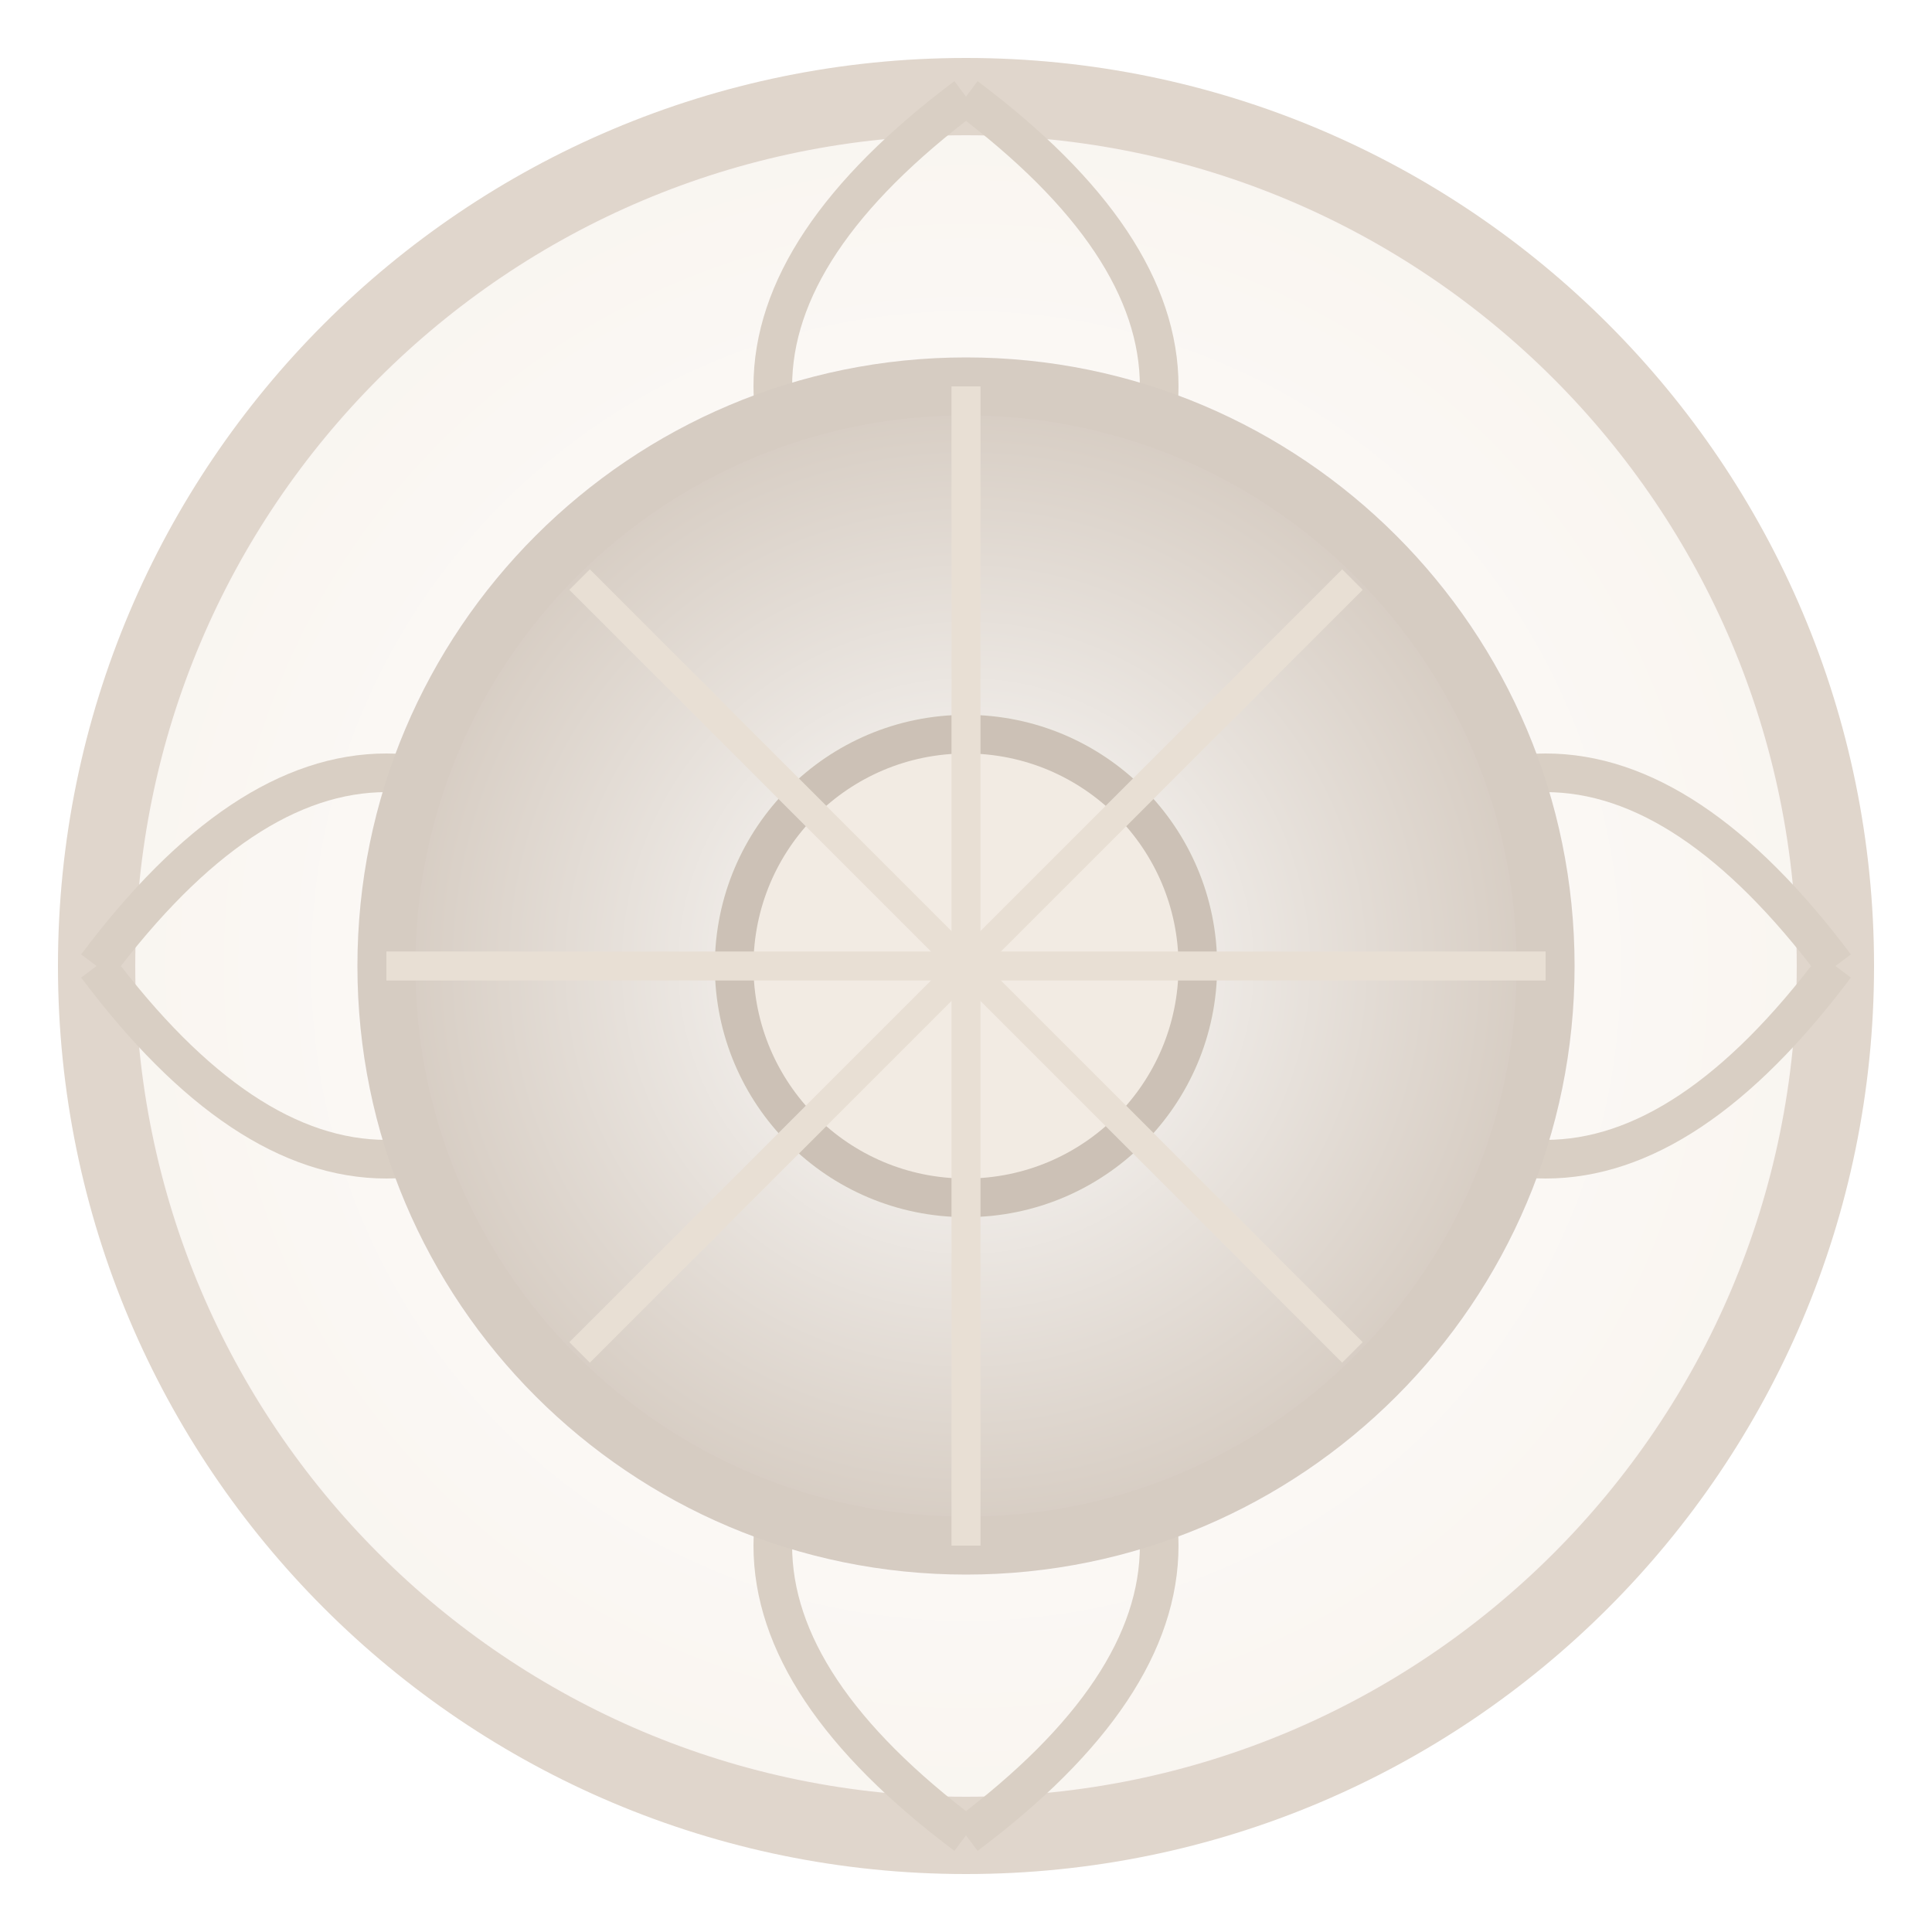
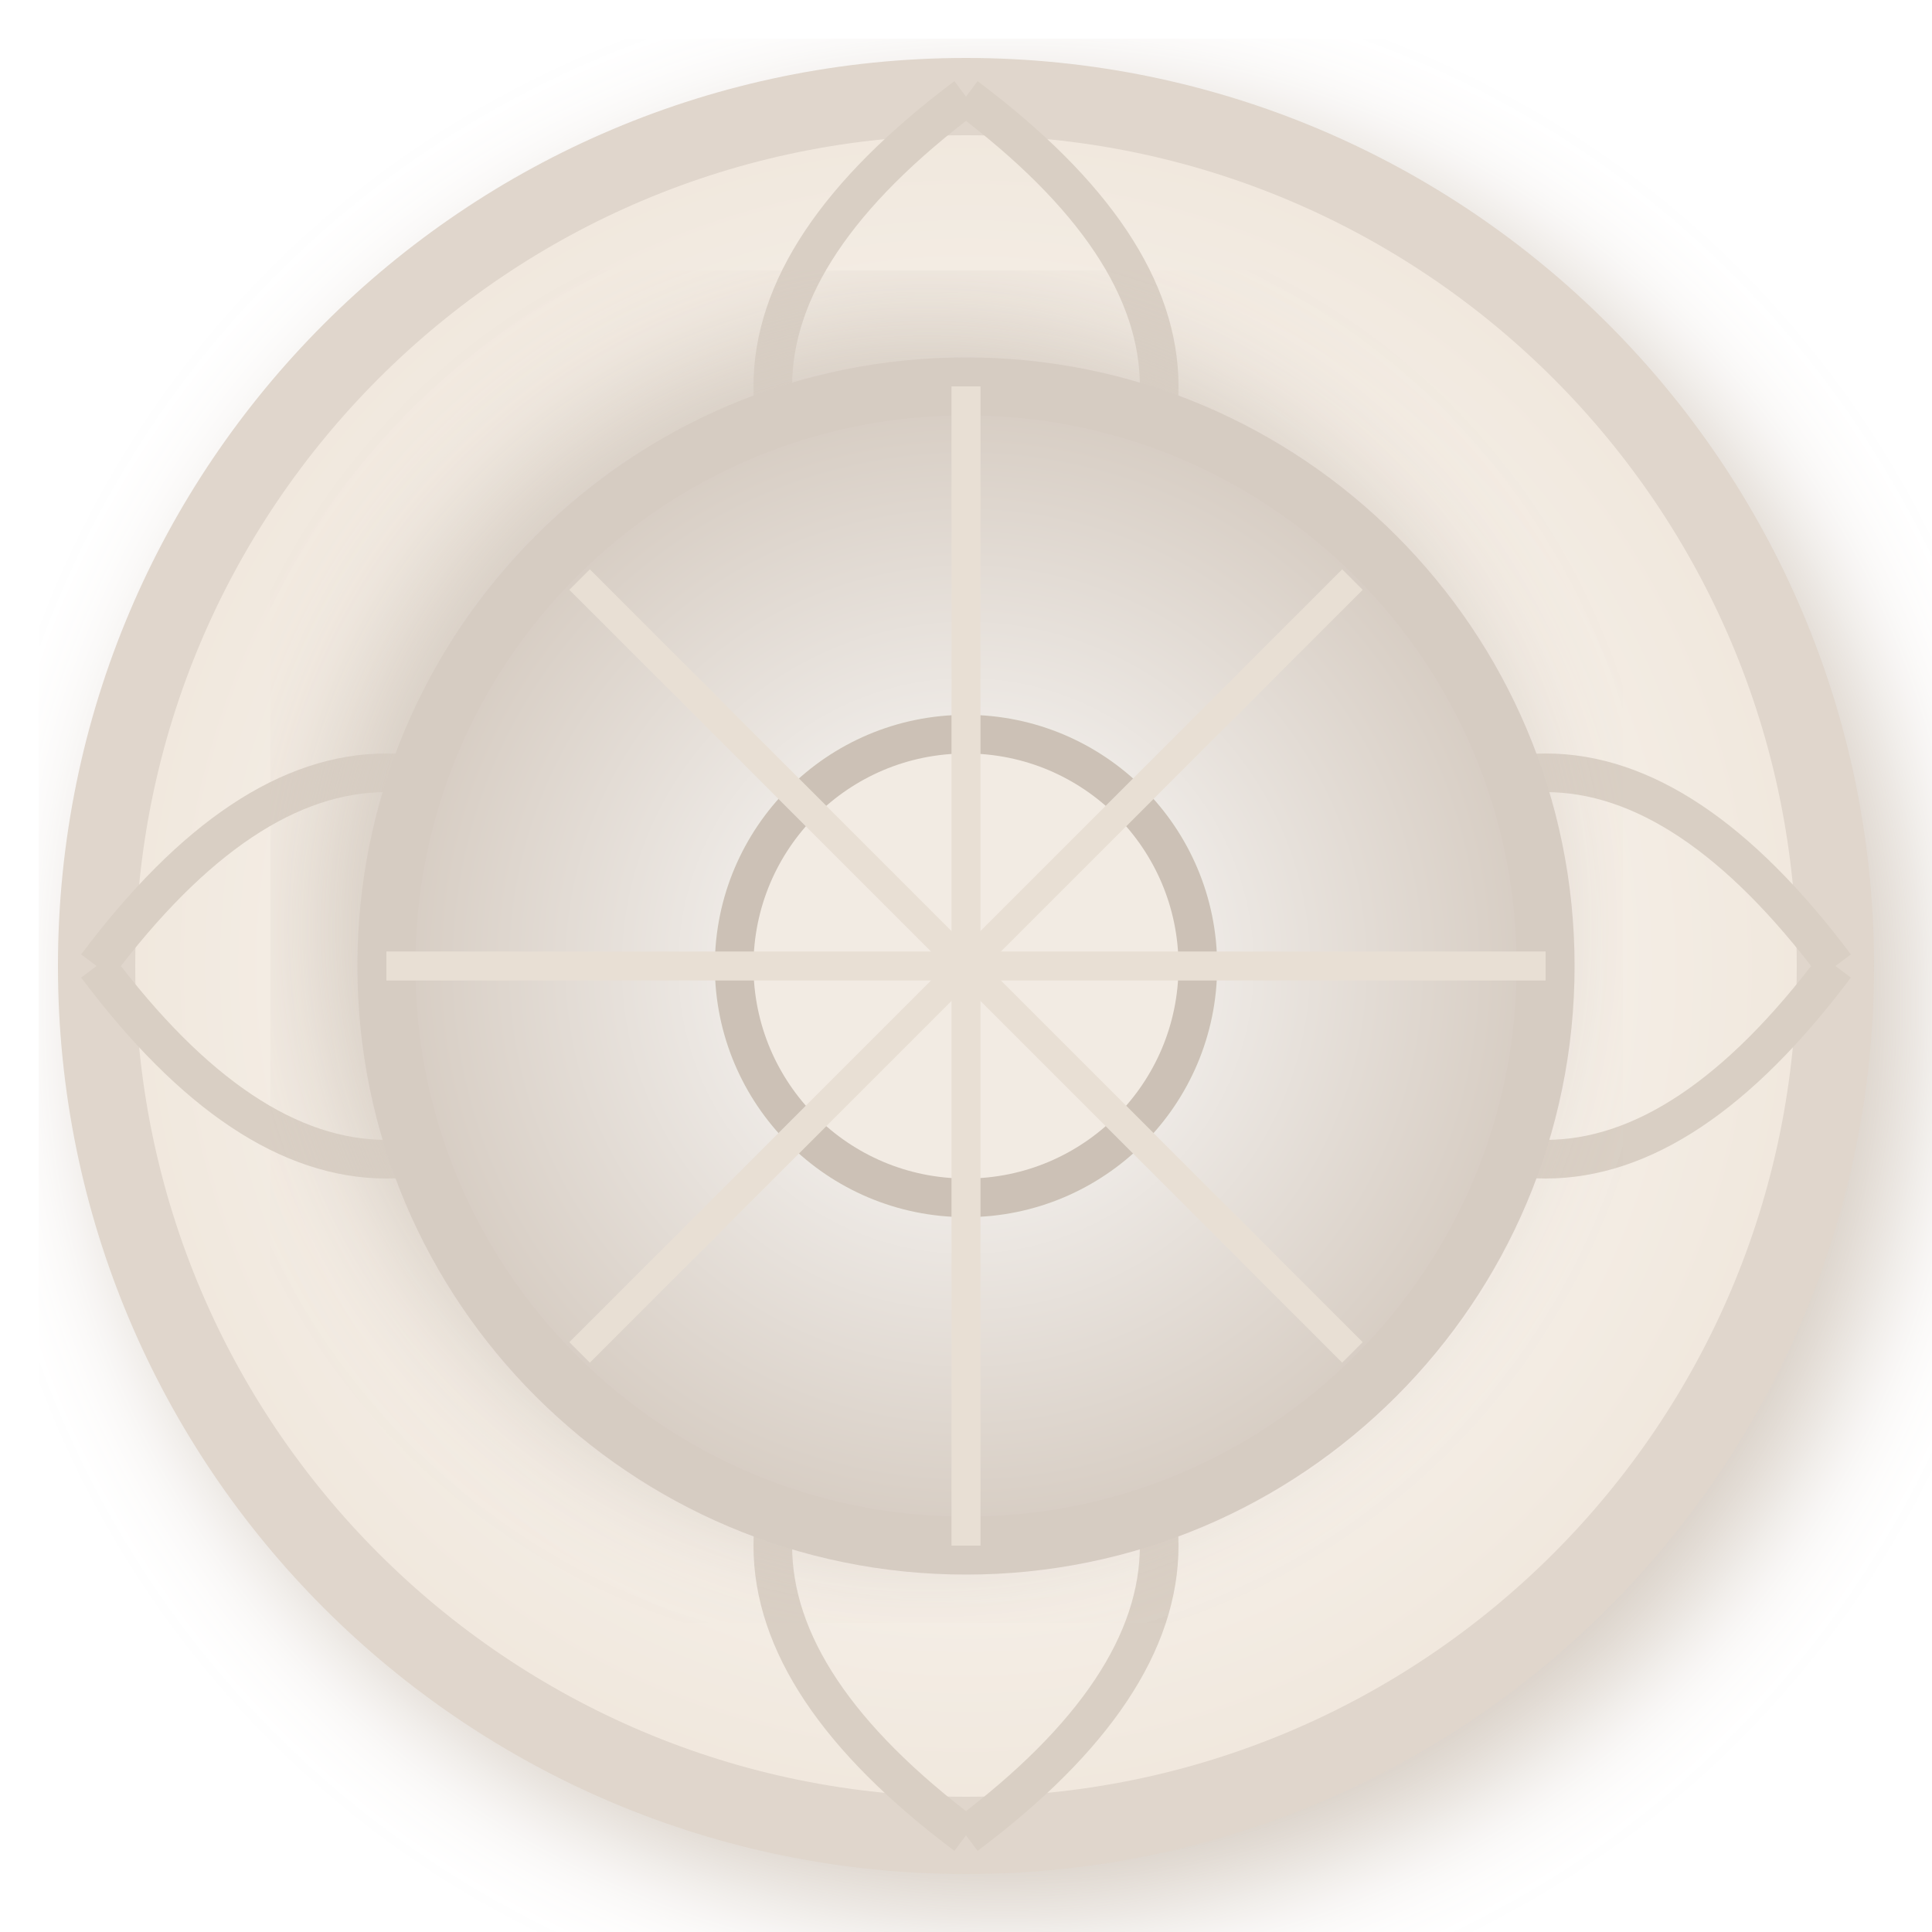
<svg xmlns="http://www.w3.org/2000/svg" width="100" height="100" viewBox="0 0 100 100">
  <defs>
    <radialGradient id="lightOuterGradient" cx="50%" cy="50%" r="50%">
      <stop offset="0%" stop-color="#ffffff" />
-       <stop offset="100%" stop-color="#f9f5f0" />
+       <stop offset="100%" stop-color="#f0e7dc" />
    </radialGradient>
    <radialGradient id="lightInnerGradient" cx="50%" cy="50%" r="50%">
      <stop offset="0%" stop-color="#ffffff" />
      <stop offset="100%" stop-color="#d6ccc2" />
    </radialGradient>
+     <filter id="outerShadow" x="-10%" y="-10%" width="120%" height="120%">
+       <feDropShadow dx="2" dy="2" stdDeviation="3" flood-color="#d6ccc2" />
+     </filter>
+     <filter id="innerShadow" x="-10%" y="-10%" width="120%" height="120%">
+       <feDropShadow dx="-2" dy="-2" stdDeviation="3" flood-color="#d6ccc2" />
+     </filter>
  </defs>
-   <circle cx="50" cy="50" r="45" fill="url(#lightOuterGradient)" stroke="#e0d6cc" stroke-width="4" />
+   <circle cx="50" cy="50" r="45" fill="url(#lightOuterGradient)" stroke="#e0d6cc" stroke-width="4" filter="url(#outerShadow)" />
  <path d="M50 5 Q70 20 50 35 Q30 20 50 5" fill="none" stroke="#d9cfc4" stroke-width="2" />
  <path d="M50 95 Q70 80 50 65 Q30 80 50 95" fill="none" stroke="#d9cfc4" stroke-width="2" />
  <path d="M5 50 Q20 30 35 50 Q20 70 5 50" fill="none" stroke="#d9cfc4" stroke-width="2" />
  <path d="M95 50 Q80 30 65 50 Q80 70 95 50" fill="none" stroke="#d9cfc4" stroke-width="2" />
-   <circle cx="50" cy="50" r="30" fill="url(#lightInnerGradient)" stroke="#d6ccc2" stroke-width="3" />
+   <circle cx="50" cy="50" r="30" fill="url(#lightInnerGradient)" stroke="#d6ccc2" stroke-width="3" filter="url(#innerShadow)" />
  <circle cx="50" cy="50" r="12" fill="#f2ebe3" stroke="#ccc1b6" stroke-width="2" />
  <line x1="50" y1="20" x2="50" y2="80" stroke="#e8dfd4" stroke-width="1.5" />
  <line x1="20" y1="50" x2="80" y2="50" stroke="#e8dfd4" stroke-width="1.5" />
  <line x1="30" y1="30" x2="70" y2="70" stroke="#e8dfd4" stroke-width="1.5" />
  <line x1="70" y1="30" x2="30" y2="70" stroke="#e8dfd4" stroke-width="1.5" />
</svg>
